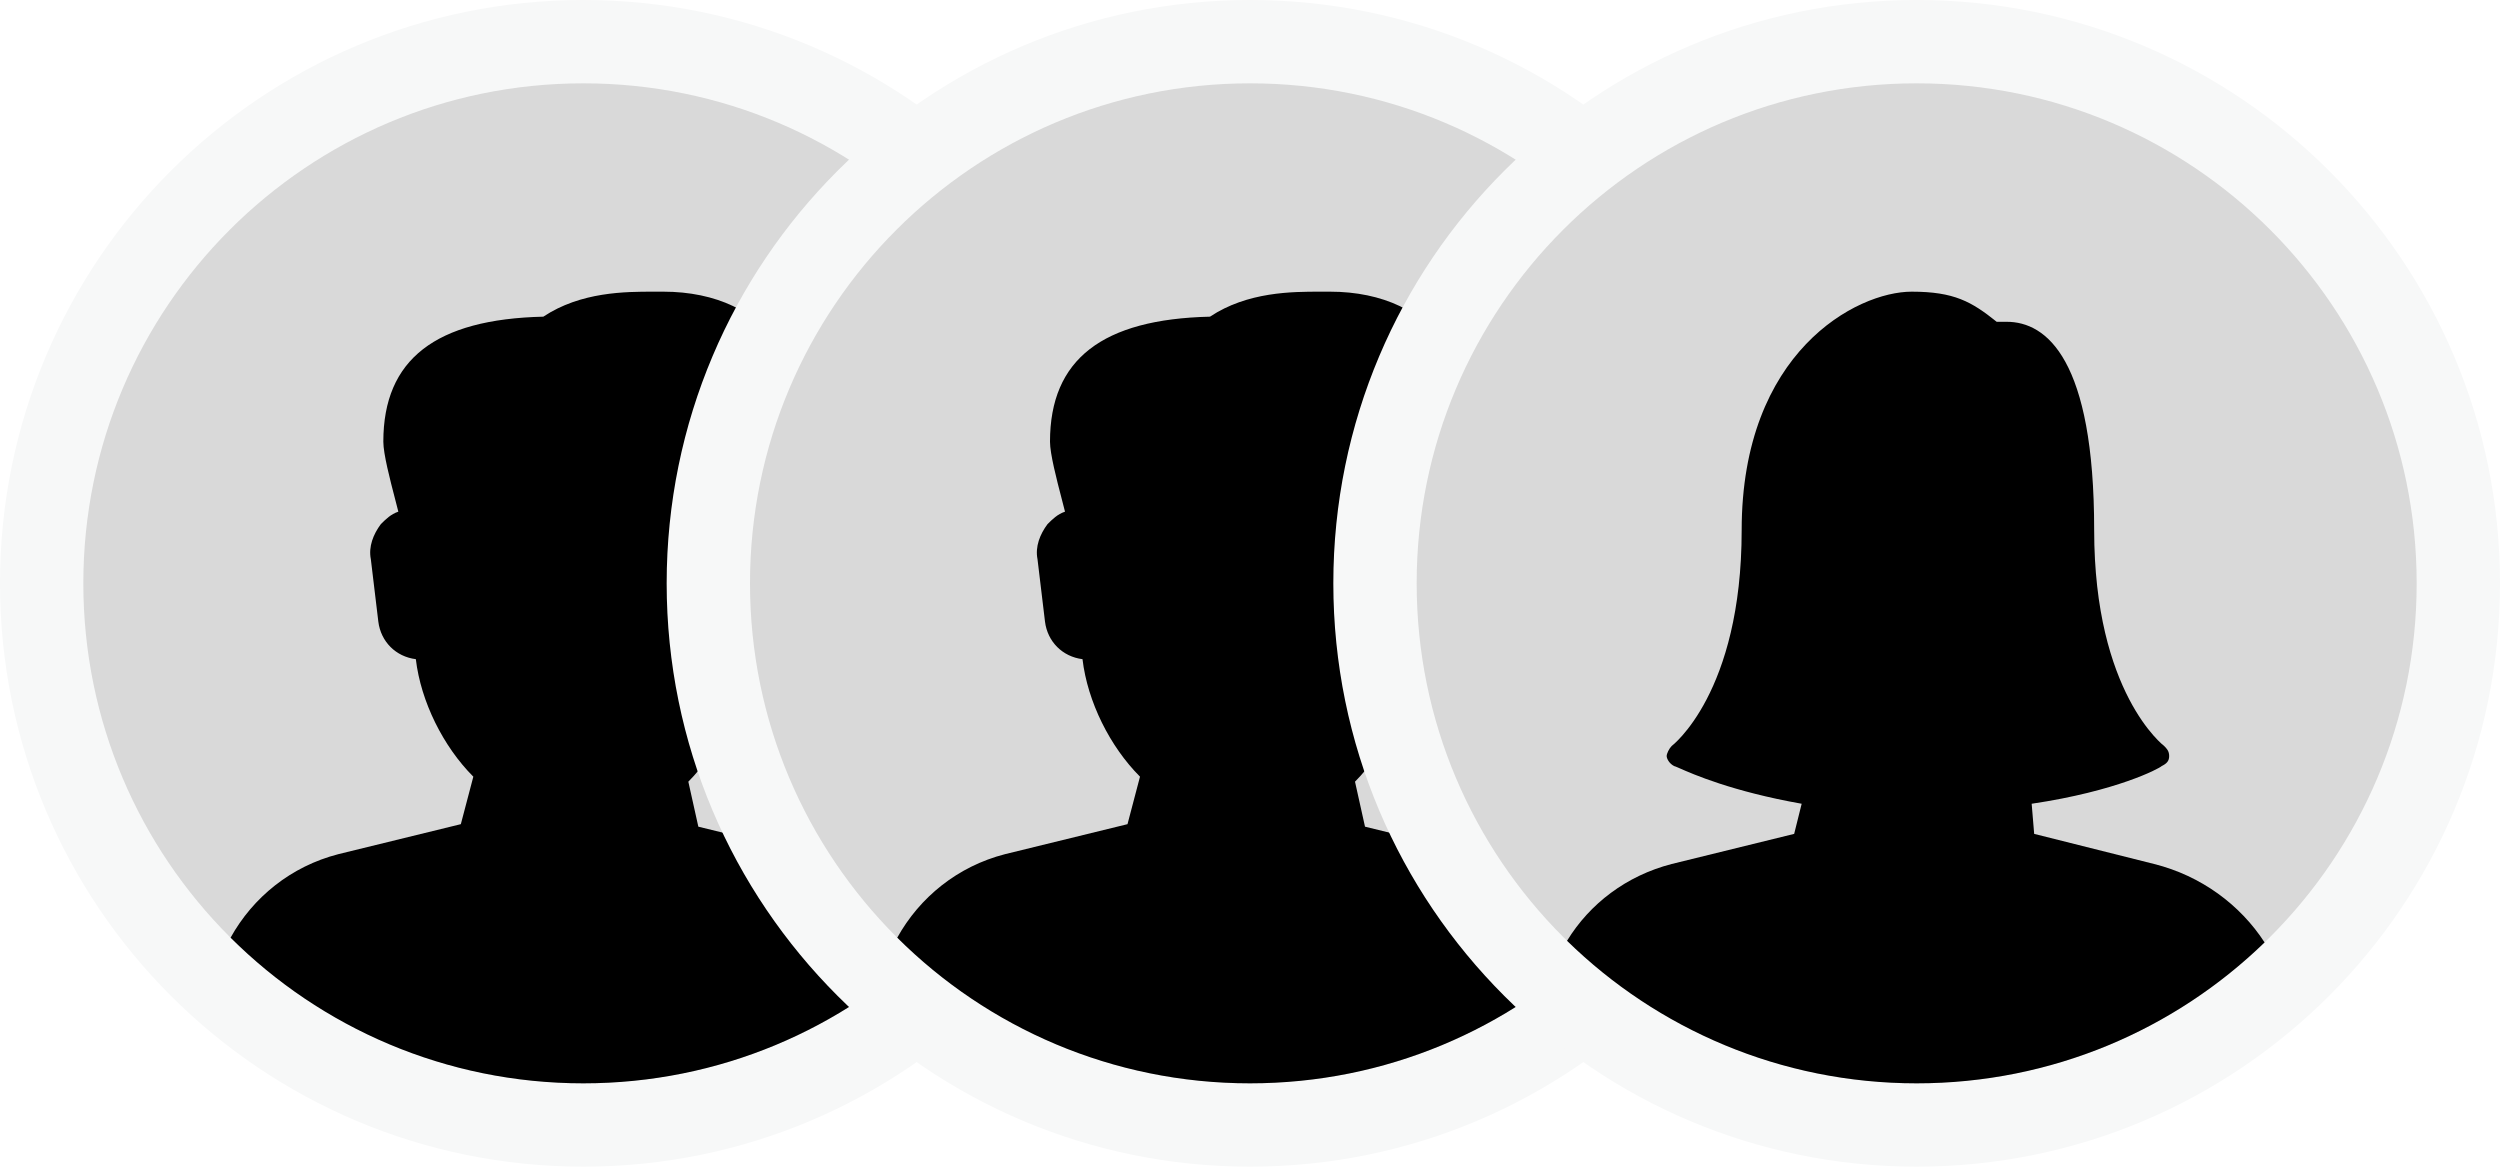
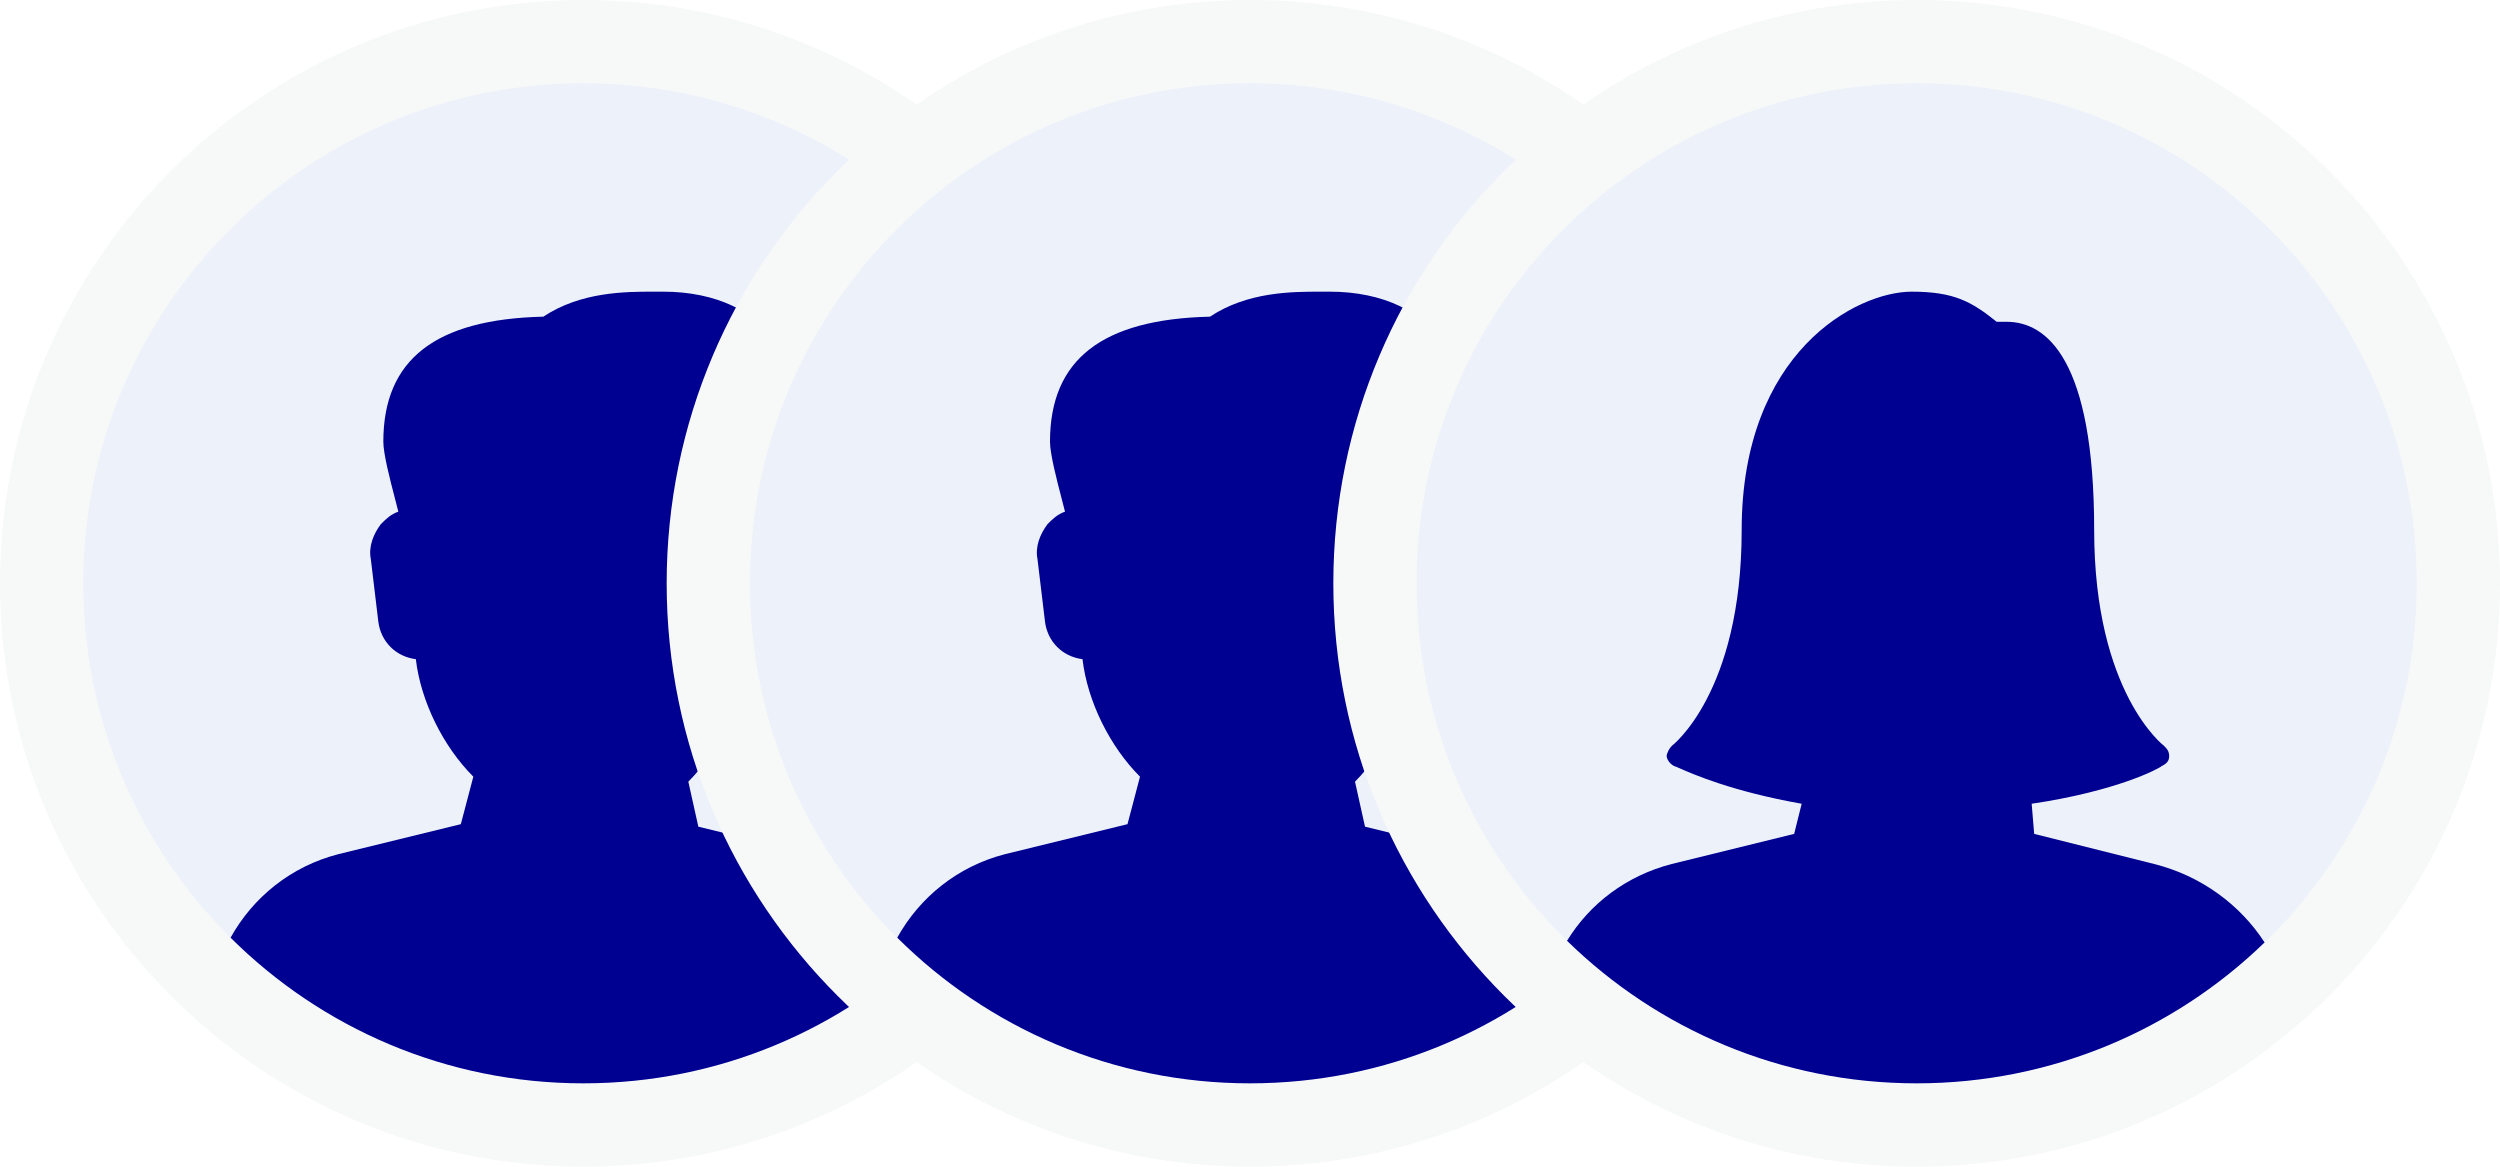
<svg xmlns="http://www.w3.org/2000/svg" width="60" height="28" viewBox="0 0 60 28" fill="none">
-   <circle cx="14" cy="14" r="13" fill="#D9D9D9" stroke="#F7F8F8" stroke-width="2" />
-   <path fill-rule="evenodd" clip-rule="evenodd" d="M5.534 22.504C6.072 21.534 6.984 20.793 8.12 20.5L11.06 19.78L11.36 18.64C10.64 17.92 10.1 16.84 9.98 15.82C9.5 15.76 9.14 15.4 9.08 14.92L8.9 13.42C8.84 13.12 8.96 12.82 9.14 12.58C9.26 12.46 9.38 12.34 9.56 12.28C9.538 12.191 9.511 12.089 9.483 11.98C9.359 11.504 9.2 10.893 9.2 10.6C9.2 8.62 10.46 7.66 13.04 7.6C13.94 7 15.02 7 15.68 7H15.92C17.18 7 18.2 7.48 18.68 8.32C19.34 9.28 18.92 9.88 18.44 10.42L18.14 10.72V12.46C18.26 12.52 18.38 12.58 18.5 12.7C18.68 12.94 18.8 13.3 18.74 13.66L18.44 15.16C18.38 15.64 18.08 15.7 17.84 15.7C17.72 16.96 17.24 18.04 16.52 18.76L16.76 19.84L19.7 20.56C20.824 20.814 21.795 21.594 22.387 22.582C20.224 24.697 17.264 26 14 26C10.696 26 7.704 24.665 5.534 22.504Z" fill="black" />
-   <circle cx="30" cy="14" r="13" fill="#D9D9D9" stroke="#F7F8F8" stroke-width="2" />
-   <path fill-rule="evenodd" clip-rule="evenodd" d="M21.534 22.504C22.072 21.534 22.984 20.793 24.12 20.5L27.06 19.78L27.36 18.64C26.64 17.92 26.1 16.84 25.98 15.82C25.5 15.76 25.14 15.4 25.08 14.92L24.9 13.42C24.84 13.12 24.96 12.82 25.14 12.58C25.26 12.46 25.38 12.34 25.56 12.28C25.538 12.191 25.511 12.089 25.483 11.98C25.359 11.504 25.2 10.893 25.2 10.6C25.2 8.62 26.46 7.66 29.04 7.6C29.94 7 31.02 7 31.68 7H31.92C33.18 7 34.2 7.48 34.68 8.32C35.34 9.28 34.92 9.88 34.44 10.42L34.14 10.72V12.46C34.26 12.52 34.38 12.58 34.5 12.7C34.68 12.94 34.8 13.3 34.74 13.66L34.44 15.16C34.38 15.64 34.08 15.7 33.84 15.7C33.72 16.96 33.24 18.04 32.52 18.76L32.76 19.84L35.7 20.56C36.824 20.814 37.795 21.594 38.387 22.582C36.224 24.697 33.264 26 30 26C26.696 26 23.704 24.665 21.534 22.504Z" fill="black" />
-   <circle cx="46" cy="14" r="13" fill="#D9D9D9" stroke="#F7F8F8" stroke-width="2" />
-   <path fill-rule="evenodd" clip-rule="evenodd" d="M37.609 22.579C38.155 21.687 39.035 21.017 40.12 20.736L43.06 20.013L43.24 19.29C41.57 18.994 40.624 18.577 40.303 18.435C40.231 18.404 40.191 18.386 40.18 18.386C40.06 18.326 40 18.205 40 18.145C40 18.085 40.06 17.964 40.12 17.904C40.12 17.904 41.8 16.639 41.8 12.723C41.8 8.446 44.56 7 45.88 7C46.9 7 47.32 7.241 47.92 7.723H48.16C49.12 7.723 50.26 8.627 50.26 12.723C50.26 16.639 51.94 17.904 51.94 17.904C52 17.964 52.06 18.025 52.06 18.145C52.06 18.266 52 18.326 51.88 18.386C51.82 18.446 50.8 18.988 48.76 19.29L48.82 20.013L51.7 20.736C52.825 21.018 53.765 21.714 54.35 22.618C52.19 24.712 49.245 26 46 26C42.734 26 39.773 24.695 37.609 22.579Z" fill="black" />
+   <circle cx="14" cy="14" r="13" fill="#ECF1FA" stroke="#F7F8F8" stroke-width="2" />
+   <path fill-rule="evenodd" clip-rule="evenodd" d="M5.534 22.504C6.072 21.534 6.984 20.793 8.12 20.5L11.06 19.78L11.36 18.64C10.64 17.92 10.1 16.84 9.98 15.82C9.5 15.76 9.14 15.4 9.08 14.92L8.9 13.42C8.84 13.12 8.96 12.82 9.14 12.58C9.26 12.46 9.38 12.34 9.56 12.28C9.538 12.191 9.511 12.089 9.483 11.98C9.359 11.504 9.2 10.893 9.2 10.6C9.2 8.62 10.46 7.66 13.04 7.6C13.94 7 15.02 7 15.68 7H15.92C17.18 7 18.2 7.48 18.68 8.32C19.34 9.28 18.92 9.88 18.44 10.42L18.14 10.72V12.46C18.26 12.52 18.38 12.58 18.5 12.7C18.68 12.94 18.8 13.3 18.74 13.66L18.44 15.16C18.38 15.64 18.08 15.7 17.84 15.7C17.72 16.96 17.24 18.04 16.52 18.76L16.76 19.84L19.7 20.56C20.824 20.814 21.795 21.594 22.387 22.582C20.224 24.697 17.264 26 14 26C10.696 26 7.704 24.665 5.534 22.504Z" fill="#000091" />
+   <circle cx="30" cy="14" r="13" fill="#ECF1FA" stroke="#F7F8F8" stroke-width="2" />
+   <path fill-rule="evenodd" clip-rule="evenodd" d="M21.534 22.504C22.072 21.534 22.984 20.793 24.12 20.5L27.06 19.78L27.36 18.64C26.64 17.92 26.1 16.84 25.98 15.82C25.5 15.76 25.14 15.4 25.08 14.92L24.9 13.42C24.84 13.12 24.96 12.82 25.14 12.58C25.26 12.46 25.38 12.34 25.56 12.28C25.538 12.191 25.511 12.089 25.483 11.98C25.359 11.504 25.2 10.893 25.2 10.6C25.2 8.62 26.46 7.66 29.04 7.6C29.94 7 31.02 7 31.68 7H31.92C33.18 7 34.2 7.48 34.68 8.32C35.34 9.28 34.92 9.88 34.44 10.42L34.14 10.72V12.46C34.26 12.52 34.38 12.58 34.5 12.7C34.68 12.94 34.8 13.3 34.74 13.66L34.44 15.16C34.38 15.64 34.08 15.7 33.84 15.7C33.72 16.96 33.24 18.04 32.52 18.76L32.76 19.84L35.7 20.56C36.824 20.814 37.795 21.594 38.387 22.582C36.224 24.697 33.264 26 30 26C26.696 26 23.704 24.665 21.534 22.504Z" fill="#000091" />
+   <circle cx="46" cy="14" r="13" fill="#ECF1FA" stroke="#F7F8F8" stroke-width="2" />
+   <path fill-rule="evenodd" clip-rule="evenodd" d="M37.609 22.579C38.155 21.687 39.035 21.017 40.12 20.736L43.06 20.013L43.24 19.29C41.57 18.994 40.624 18.577 40.303 18.435C40.231 18.404 40.191 18.386 40.18 18.386C40.06 18.326 40 18.205 40 18.145C40 18.085 40.06 17.964 40.12 17.904C40.12 17.904 41.8 16.639 41.8 12.723C41.8 8.446 44.56 7 45.88 7C46.9 7 47.32 7.241 47.92 7.723H48.16C49.12 7.723 50.26 8.627 50.26 12.723C50.26 16.639 51.94 17.904 51.94 17.904C52 17.964 52.06 18.025 52.06 18.145C52.06 18.266 52 18.326 51.88 18.386C51.82 18.446 50.8 18.988 48.76 19.29L48.82 20.013L51.7 20.736C52.825 21.018 53.765 21.714 54.35 22.618C52.19 24.712 49.245 26 46 26C42.734 26 39.773 24.695 37.609 22.579Z" fill="#000091" />
</svg>
